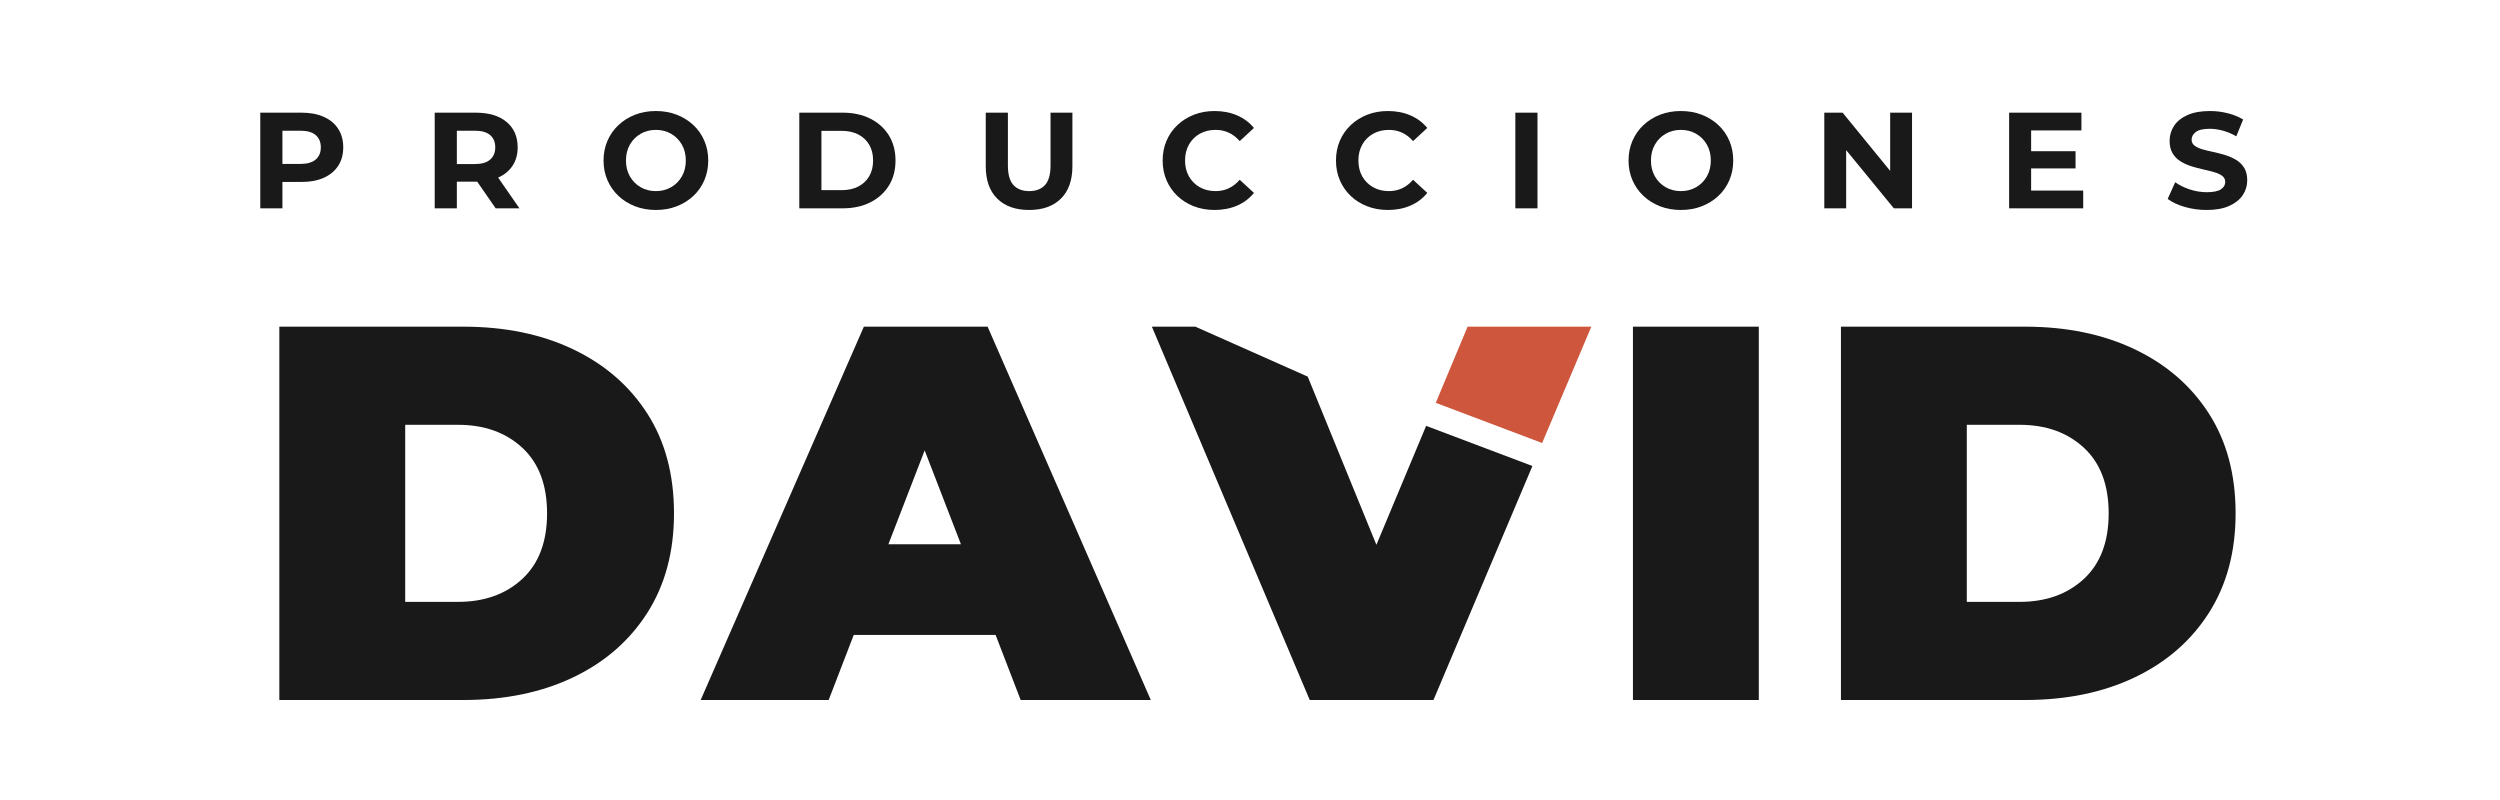
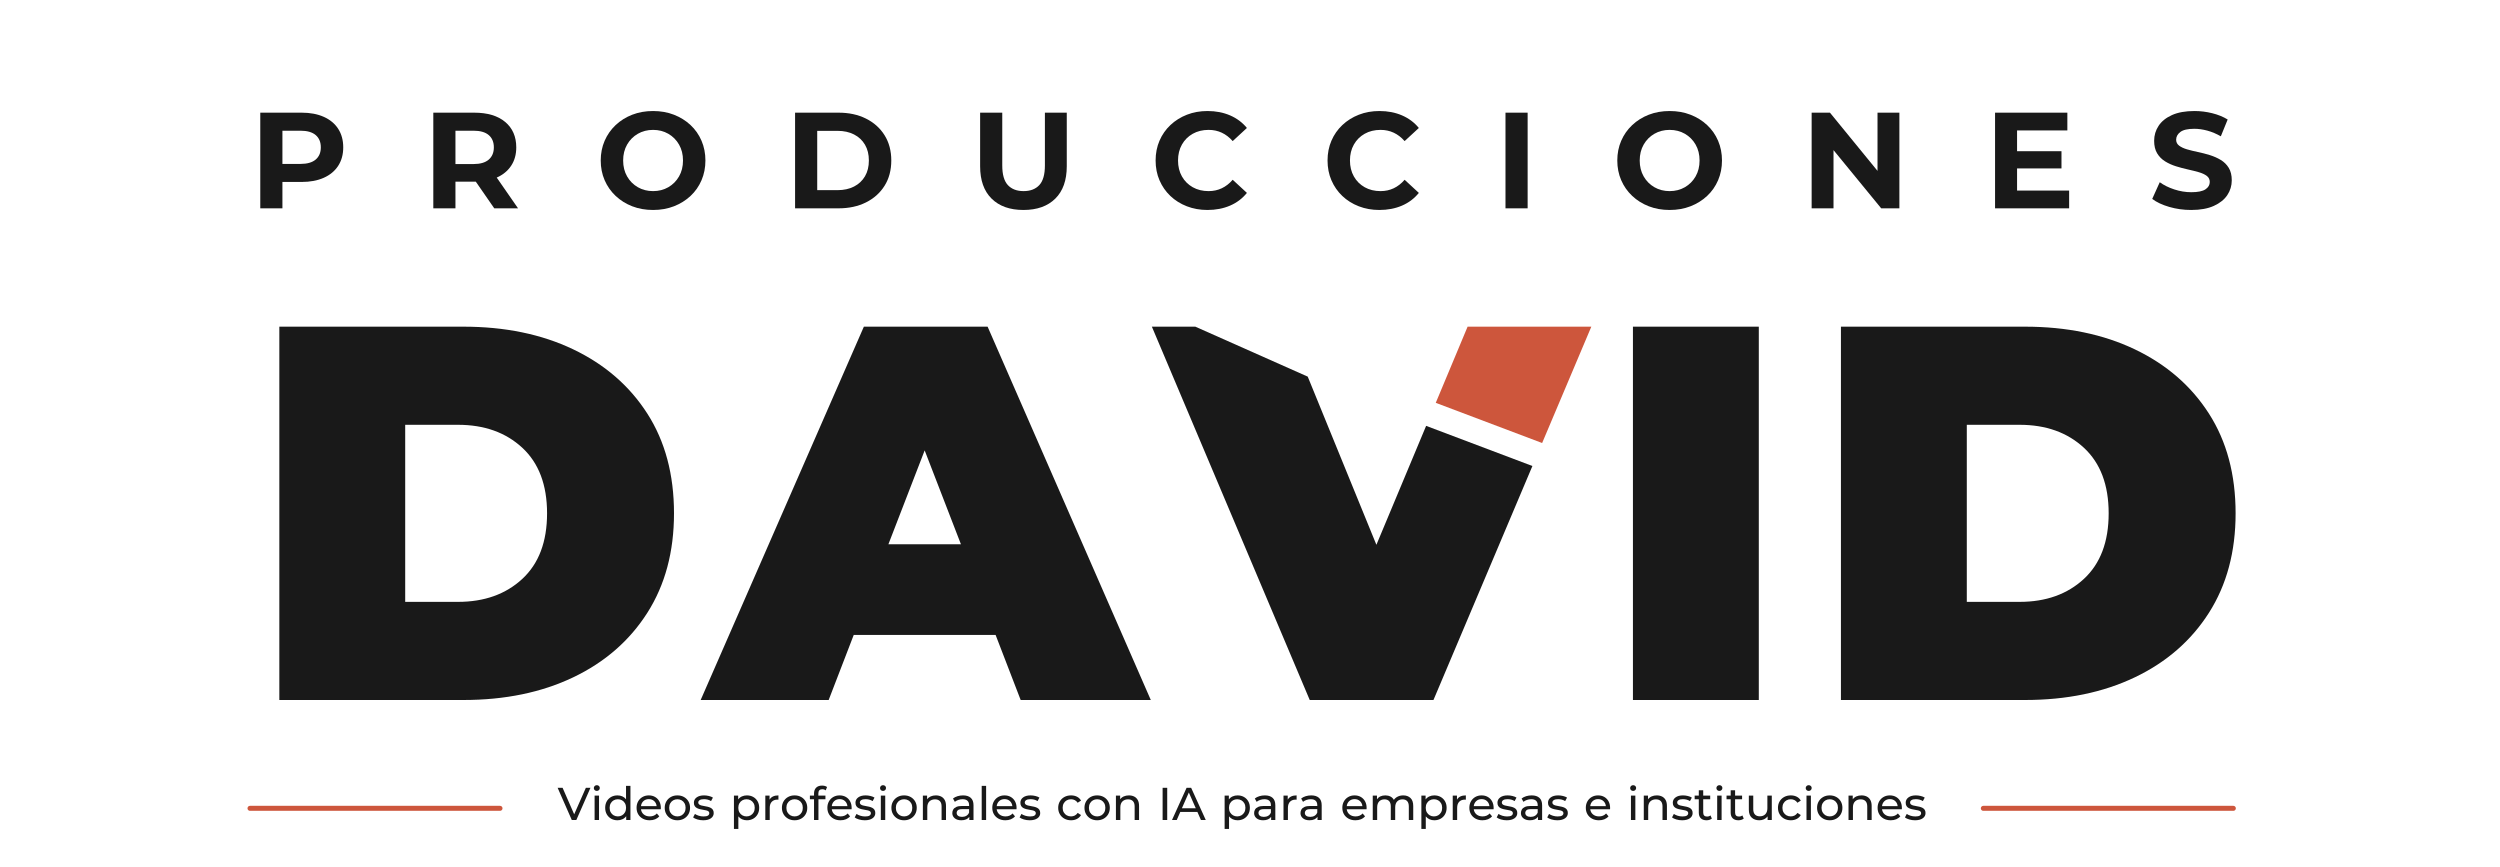
- <svg xmlns="http://www.w3.org/2000/svg" viewBox="0 0 1500 480" width="100%" height="100%">
+ <svg xmlns="http://www.w3.org/2000/svg" viewBox="0 0 1500 520" width="100%" height="100%">
  <defs>
    <clipPath id="v-shard">
      <polygon points="400,600 850,430 850,750 400,750" />
    </clipPath>
    <clipPath id="v-base">
      <polygon points="-50,-50 850,-50 850,380 400,550 -50,750" />
    </clipPath>
  </defs>
  <g fill="#191919">
    <path d="M83 0V700H386Q479 700 547.5 669.5Q616 639 653.0 582.0Q690 525 690 446Q690 368 653.0 311.0Q616 254 547.5 223.5Q479 193 386 193H245V0ZM245 325H377Q451 325 488.5 357.0Q526 389 526 446Q526 504 488.5 536.0Q451 568 377 568H245Z" transform="translate(149.36, 125) scale(0.082, -0.082)" />
-     <path d="M83 0V700H382Q528 700 609.0 632.0Q690 564 690 446Q690 368 652.5 311.5Q615 255 547 225L703 0H529L394 195Q390 195 386 195H245V0ZM245 324H377Q451 324 488.5 356.5Q526 389 526 446Q526 504 488.5 536.0Q451 568 377 568H245Z" transform="translate(254.02, 125) scale(0.082, -0.082)" />
-     <path d="M422 -12Q339 -12 269.5 15.0Q200 42 148.0 91.0Q96 140 67.5 206.0Q39 272 39 350Q39 428 67.5 494.0Q96 560 148.0 609.0Q200 658 269.5 685.0Q339 712 422 712Q505 712 574.5 685.0Q644 658 696.0 609.5Q748 561 776.5 494.5Q805 428 805 350Q805 272 776.5 205.5Q748 139 696.0 90.5Q644 42 574.5 15.0Q505 -12 422 -12ZM422 126Q484 126 533.5 154.5Q583 183 612.0 233.5Q641 284 641 350Q641 416 612.0 466.5Q583 517 533.5 545.5Q484 574 422 574Q360 574 310.5 545.5Q261 517 232.0 466.5Q203 416 203 350Q203 284 232.0 233.5Q261 183 310.5 154.5Q360 126 422 126Z" transform="translate(358.93, 125) scale(0.082, -0.082)" />
-     <path d="M83 0V700H401Q515 700 602.0 656.5Q689 613 738.0 534.5Q787 456 787 350Q787 244 738.0 165.5Q689 87 602.0 43.5Q515 0 401 0ZM245 133H393Q463 133 514.5 159.5Q566 186 594.5 234.5Q623 283 623 350Q623 417 594.5 465.5Q566 514 514.5 540.5Q463 567 393 567H245Z" transform="translate(472.77, 125) scale(0.082, -0.082)" />
-     <path d="M394 -12Q245 -12 161.0 71.0Q77 154 77 308V700H239V314Q239 214 280.0 170.0Q321 126 395 126Q469 126 510.0 170.0Q551 214 551 314V700H711V308Q711 154 627.0 71.0Q543 -12 394 -12Z" transform="translate(585.14, 125) scale(0.082, -0.082)" />
-     <path d="M418 -12Q337 -12 267.5 15.0Q198 42 147.0 90.5Q96 139 67.5 205.0Q39 271 39 350Q39 429 67.5 495.0Q96 561 147.5 609.5Q199 658 268.0 685.0Q337 712 419 712Q510 712 584.0 680.0Q658 648 707 588L603 492Q531 574 427 574Q361 574 310.5 545.5Q260 517 231.5 466.5Q203 416 203 350Q203 284 231.5 233.5Q260 183 310.5 154.5Q361 126 427 126Q531 126 603 209L707 113Q658 52 584.0 20.0Q510 -12 418 -12Z" transform="translate(694.39, 125) scale(0.082, -0.082)" />
-     <path d="M418 -12Q337 -12 267.5 15.0Q198 42 147.0 90.5Q96 139 67.5 205.0Q39 271 39 350Q39 429 67.5 495.0Q96 561 147.5 609.5Q199 658 268.0 685.0Q337 712 419 712Q510 712 584.0 680.0Q658 648 707 588L603 492Q531 574 427 574Q361 574 310.5 545.5Q260 517 231.5 466.5Q203 416 203 350Q203 284 231.5 233.5Q260 183 310.5 154.5Q361 126 427 126Q531 126 603 209L707 113Q658 52 584.0 20.0Q510 -12 418 -12Z" transform="translate(798.39, 125) scale(0.082, -0.082)" />
-     <path d="M83 0V700H245V0Z" transform="translate(902.40, 125) scale(0.082, -0.082)" />
-     <path d="M422 -12Q339 -12 269.5 15.0Q200 42 148.0 91.0Q96 140 67.5 206.0Q39 272 39 350Q39 428 67.5 494.0Q96 560 148.0 609.0Q200 658 269.5 685.0Q339 712 422 712Q505 712 574.5 685.0Q644 658 696.0 609.5Q748 561 776.5 494.5Q805 428 805 350Q805 272 776.5 205.5Q748 139 696.0 90.5Q644 42 574.5 15.0Q505 -12 422 -12ZM422 126Q484 126 533.5 154.5Q583 183 612.0 233.5Q641 284 641 350Q641 416 612.0 466.5Q583 517 533.5 545.5Q484 574 422 574Q360 574 310.5 545.5Q261 517 232.0 466.5Q203 416 203 350Q203 284 232.0 233.5Q261 183 310.5 154.5Q360 126 422 126Z" transform="translate(973.93, 125) scale(0.082, -0.082)" />
-     <path d="M83 0V700H217L565 274V700H725V0H592L243 426V0Z" transform="translate(1087.77, 125) scale(0.082, -0.082)" />
-     <path d="M83 0V700H612V570H244V418H569V292H244V130H625V0Z" transform="translate(1198.67, 125) scale(0.082, -0.082)" />
-     <path d="M313 -12Q229 -12 152.0 10.5Q75 33 28 69L83 191Q127 159 189.0 138.5Q251 118 314 118Q386 118 417.5 139.0Q449 160 449 193Q449 221 427.0 237.5Q405 254 368.5 264.5Q332 275 289.0 284.5Q246 294 202.5 307.5Q159 321 122.5 343.5Q86 366 64.0 402.5Q42 439 42 494Q42 554 74.5 603.5Q107 653 172.5 682.5Q238 712 337 712Q403 712 467.0 696.0Q531 680 580 650L530 527Q481 555 431.5 568.5Q382 582 336 582Q264 582 233.5 558.5Q203 535 203 502Q203 475 225.0 458.5Q247 442 283.0 431.5Q319 421 362.5 412.0Q406 403 449.5 389.5Q493 376 529.5 354.0Q566 332 588.0 296.0Q610 260 610 205Q610 146 577.5 97.0Q545 48 479.0 18.0Q413 -12 313 -12Z" transform="translate(1298.32, 125) scale(0.082, -0.082)" />
+     <path d="M83 0V700H382Q528 700 609.0 632.0Q690 564 690 446Q690 368 652.5 311.5Q615 255 547 225L703 0H529L394 195Q390 195 386 195H245V0ZM245 324H377Q451 324 488.5 356.5Q526 389 526 446Q526 504 488.5 536.0Q451 568 377 568H245Z" transform="translate(253.18, 125) scale(0.082, -0.082)" />
+     <path d="M422 -12Q339 -12 269.5 15.0Q200 42 148.0 91.0Q96 140 67.5 206.0Q39 272 39 350Q39 428 67.5 494.0Q96 560 148.0 609.0Q200 658 269.5 685.0Q339 712 422 712Q505 712 574.5 685.0Q644 658 696.0 609.5Q748 561 776.5 494.5Q805 428 805 350Q805 272 776.5 205.5Q748 139 696.0 90.5Q644 42 574.5 15.0Q505 -12 422 -12ZM422 126Q484 126 533.5 154.5Q583 183 612.0 233.5Q641 284 641 350Q641 416 612.0 466.5Q583 517 533.5 545.5Q484 574 422 574Q360 574 310.5 545.5Q261 517 232.0 466.5Q203 416 203 350Q203 284 232.0 233.5Q261 183 310.5 154.5Q360 126 422 126Z" transform="translate(357.24, 125) scale(0.082, -0.082)" />
+     <path d="M83 0V700H401Q515 700 602.0 656.5Q689 613 738.0 534.5Q787 456 787 350Q787 244 738.0 165.5Q689 87 602.0 43.5Q515 0 401 0ZM245 133H393Q463 133 514.5 159.5Q566 186 594.5 234.5Q623 283 623 350Q623 417 594.5 465.5Q566 514 514.5 540.5Q463 567 393 567H245Z" transform="translate(470.24, 125) scale(0.082, -0.082)" />
+     <path d="M394 -12Q245 -12 161.0 71.0Q77 154 77 308V700H239V314Q239 214 280.0 170.0Q321 126 395 126Q469 126 510.0 170.0Q551 214 551 314V700H711V308Q711 154 627.0 71.0Q543 -12 394 -12Z" transform="translate(581.76, 125) scale(0.082, -0.082)" />
+     <path d="M418 -12Q337 -12 267.5 15.0Q198 42 147.0 90.5Q96 139 67.5 205.0Q39 271 39 350Q39 429 67.5 495.0Q96 561 147.5 609.5Q199 658 268.0 685.0Q337 712 419 712Q510 712 584.0 680.0Q658 648 707 588L603 492Q531 574 427 574Q361 574 310.5 545.5Q260 517 231.5 466.5Q203 416 203 350Q203 284 231.5 233.5Q260 183 310.5 154.5Q361 126 427 126Q531 126 603 209L707 113Q658 52 584.0 20.0Q510 -12 418 -12Z" transform="translate(690.17, 125) scale(0.082, -0.082)" />
+     <path d="M418 -12Q337 -12 267.5 15.0Q198 42 147.0 90.5Q96 139 67.5 205.0Q39 271 39 350Q39 429 67.5 495.0Q96 561 147.5 609.5Q199 658 268.0 685.0Q337 712 419 712Q510 712 584.0 680.0Q658 648 707 588L603 492Q531 574 427 574Q361 574 310.5 545.5Q260 517 231.5 466.5Q203 416 203 350Q203 284 231.5 233.5Q260 183 310.5 154.5Q361 126 427 126Q531 126 603 209L707 113Q658 52 584.0 20.0Q510 -12 418 -12Z" transform="translate(793.33, 125) scale(0.082, -0.082)" />
+     <path d="M83 0V700H245V0Z" transform="translate(896.49, 125) scale(0.082, -0.082)" />
+     <path d="M422 -12Q339 -12 269.5 15.0Q200 42 148.0 91.0Q96 140 67.5 206.0Q39 272 39 350Q39 428 67.5 494.0Q96 560 148.0 609.0Q200 658 269.5 685.0Q339 712 422 712Q505 712 574.5 685.0Q644 658 696.0 609.5Q748 561 776.5 494.5Q805 428 805 350Q805 272 776.5 205.5Q748 139 696.0 90.5Q644 42 574.5 15.0Q505 -12 422 -12ZM422 126Q484 126 533.5 154.5Q583 183 612.0 233.5Q641 284 641 350Q641 416 612.0 466.5Q583 517 533.5 545.5Q484 574 422 574Q360 574 310.5 545.5Q261 517 232.0 466.5Q203 416 203 350Q203 284 232.0 233.5Q261 183 310.5 154.5Q360 126 422 126Z" transform="translate(967.18, 125) scale(0.082, -0.082)" />
+     <path d="M83 0V700H217L565 274V700H725V0H592L243 426V0Z" transform="translate(1080.18, 125) scale(0.082, -0.082)" />
+     <path d="M83 0V700H612V570H244V418H569V292H244V130H625V0Z" transform="translate(1190.23, 125) scale(0.082, -0.082)" />
+     <path d="M313 -12Q229 -12 152.0 10.5Q75 33 28 69L83 191Q127 159 189.0 138.5Q251 118 314 118Q386 118 417.5 139.0Q449 160 449 193Q449 221 427.0 237.5Q405 254 368.5 264.5Q332 275 289.0 284.5Q246 294 202.5 307.5Q159 321 122.5 343.5Q86 366 64.0 402.5Q42 439 42 494Q42 554 74.5 603.5Q107 653 172.5 682.5Q238 712 337 712Q403 712 467.0 696.0Q531 680 580 650L530 527Q481 555 431.5 568.5Q382 582 336 582Q264 582 233.5 558.5Q203 535 203 502Q203 475 225.0 458.5Q247 442 283.0 431.5Q319 421 362.5 412.0Q406 403 449.5 389.5Q493 376 529.5 354.0Q566 332 588.0 296.0Q610 260 610 205Q610 146 577.5 97.0Q545 48 479.0 18.0Q413 -12 313 -12Z" transform="translate(1289.04, 125) scale(0.082, -0.082)" />
  </g>
  <path d="M57 0V700H402Q519 700 608.0 657.5Q697 615 747.0 537.0Q797 459 797 350Q797 242 747.0 163.5Q697 85 608.0 42.5Q519 0 402 0ZM293 184H392Q466 184 512.5 227.0Q559 270 559 350Q559 430 512.5 473.0Q466 516 392 516H293Z" fill="#191919" transform="translate(149.36, 420) scale(0.32, -0.32)" />
  <path d="M-19 0 287 700H519L825 0H581L534 122H268L221 0ZM333 292H469L401 468Z" fill="#191919" transform="translate(426.48, 420) scale(0.32, -0.32)" />
  <g transform="translate(697.20, 420) scale(0.32, -0.32)">
    <path d="M277 0 -19 700H235L402 291L573 700H805L509 0Z" fill="#191919" clip-path="url(#v-base)" />
    <path d="M277 0 -19 700H235L402 291L573 700H805L509 0Z" fill="#CD563C" clip-path="url(#v-shard)" />
  </g>
  <path d="M57 0V700H293V0Z" fill="#191919" transform="translate(961.52, 420) scale(0.32, -0.32)" />
  <path d="M57 0V700H402Q519 700 608.0 657.5Q697 615 747.0 537.0Q797 459 797 350Q797 242 747.0 163.5Q697 85 608.0 42.5Q519 0 402 0ZM293 184H392Q466 184 512.5 227.0Q559 270 559 350Q559 430 512.5 473.0Q466 516 392 516H293Z" fill="#191919" transform="translate(1086.32, 420) scale(0.32, -0.32)" />
+   <line x1="150" y1="485" x2="300" y2="485" stroke="#CD563C" stroke-width="3" stroke-linecap="round" />
+   <g fill="#191919">
+     <path d="M307 0 -1 700H107L359 124L613 700H713L406 0Z" transform="translate(334.60, 492) scale(0.0276, -0.0276)" />
+     <path d="M91 0V530H187V0ZM139 632Q111 632 92.5 650.0Q74 668 74 694Q74 720 92.5 738.5Q111 757 139 757Q167 757 185.5 739.5Q204 722 204 696Q204 669 185.5 650.5Q167 632 139 632Z" transform="translate(354.25, 492) scale(0.0276, -0.0276)" />
+     <path d="M310 -6Q233 -6 172.5 28.0Q112 62 77.0 123.0Q42 184 42 265Q42 346 77.0 407.0Q112 468 172.5 501.5Q233 535 310 535Q366 535 414.0 514.0Q462 493 495 451V742H591V0H499V83Q466 39 417.0 16.5Q368 -6 310 -6ZM318 78Q368 78 408.5 101.5Q449 125 472.5 167.0Q496 209 496 265Q496 321 472.5 363.0Q449 405 408.5 428.0Q368 451 318 451Q267 451 226.5 428.0Q186 405 162.5 363.0Q139 321 139 265Q139 209 162.5 167.0Q186 125 226.5 101.5Q267 78 318 78Z" transform="translate(361.95, 492) scale(0.0276, -0.0276)" />
+     <path d="M327 -6Q242 -6 177.5 29.0Q113 64 77.5 125.0Q42 186 42 265Q42 344 76.5 405.0Q111 466 171.5 500.5Q232 535 308 535Q385 535 444.0 501.0Q503 467 536.5 405.5Q570 344 570 262Q570 256 569.5 248.0Q569 240 568 233H138Q147 163 199.0 120.5Q251 78 330 78Q426 78 483 142L536 80Q500 38 446.5 16.0Q393 -6 327 -6ZM138 302H478Q471 369 424.5 411.5Q378 454 308 454Q239 454 192.5 412.0Q146 370 138 302Z" transform="translate(380.78, 492) scale(0.0276, -0.0276)" />
+     <path d="M318 -6Q238 -6 176.0 29.0Q114 64 78.0 125.0Q42 186 42 265Q42 344 78.0 405.0Q114 466 176.0 500.5Q238 535 318 535Q397 535 459.5 500.5Q522 466 557.5 405.0Q593 344 593 265Q593 186 557.5 125.0Q522 64 459.5 29.0Q397 -6 318 -6ZM318 78Q369 78 409.5 101.5Q450 125 473.0 167.0Q496 209 496 265Q496 321 473.0 363.0Q450 405 409.5 428.0Q369 451 318 451Q267 451 226.5 428.0Q186 405 162.5 363.0Q139 321 139 265Q139 209 162.5 167.0Q186 125 226.5 101.5Q267 78 318 78Z" transform="translate(397.67, 492) scale(0.0276, -0.0276)" />
+     <path d="M243 -6Q177 -6 117.0 12.0Q57 30 24 56L64 132Q98 108 148.0 92.5Q198 77 250 77Q317 77 346.5 96.0Q376 115 376 149Q376 174 358.0 188.0Q340 202 310.0 209.0Q280 216 244.5 221.5Q209 227 173.0 235.5Q137 244 107.0 259.5Q77 275 59.0 303.0Q41 331 41 376Q41 447 100.5 491.0Q160 535 262 535Q314 535 367.5 522.0Q421 509 455 487L414 411Q378 434 339.0 443.5Q300 453 261 453Q198 453 167.0 432.5Q136 412 136 380Q136 354 154.5 339.0Q173 324 202.5 316.0Q232 308 268.0 302.5Q304 297 339.5 288.5Q375 280 405.0 265.0Q435 250 453.5 222.5Q472 195 472 151Q472 79 410.5 36.5Q349 -6 243 -6Z" transform="translate(415.20, 492) scale(0.0276, -0.0276)" />
+     <path d="M372 -6Q316 -6 268.0 15.5Q220 37 187 79V-194H91V530H183V447Q216 491 265.0 513.0Q314 535 372 535Q449 535 509.5 501.5Q570 468 605.0 407.0Q640 346 640 265Q640 184 605.0 123.0Q570 62 509.5 28.0Q449 -6 372 -6ZM364 78Q415 78 455.5 101.5Q496 125 519.5 166.5Q543 208 543 265Q543 321 519.5 363.0Q496 405 455.5 428.0Q415 451 364 451Q314 451 273.5 428.0Q233 405 209.5 363.0Q186 321 186 265Q186 208 209.5 166.5Q233 125 273.5 101.5Q314 78 364 78Z" transform="translate(437.85, 492) scale(0.0276, -0.0276)" />
+     <path d="M91 0V530H183V442Q236 535 376 535V442Q370 442 364.5 442.5Q359 443 354 443Q277 443 232.0 397.0Q187 351 187 264V0Z" transform="translate(456.68, 492) scale(0.0276, -0.0276)" />
+     <path d="M318 -6Q238 -6 176.0 29.0Q114 64 78.0 125.0Q42 186 42 265Q42 344 78.0 405.0Q114 466 176.0 500.5Q238 535 318 535Q397 535 459.5 500.5Q522 466 557.5 405.0Q593 344 593 265Q593 186 557.5 125.0Q522 64 459.5 29.0Q397 -6 318 -6ZM318 78Q369 78 409.5 101.5Q450 125 473.0 167.0Q496 209 496 265Q496 321 473.0 363.0Q450 405 409.5 428.0Q369 451 318 451Q267 451 226.5 428.0Q186 405 162.5 363.0Q139 321 139 265Q139 209 162.5 167.0Q186 125 226.5 101.5Q267 78 318 78Z" transform="translate(467.99, 492) scale(0.0276, -0.0276)" />
+     <path d="M105 0V451H15V530H105V577Q105 655 150.0 701.5Q195 748 280 748Q311 748 339.5 740.5Q368 733 388 717L359 644Q327 669 285 669Q199 669 199 576V530H353V451H201V0Z" transform="translate(485.52, 492) scale(0.0276, -0.0276)" />
+     <path d="M327 -6Q242 -6 177.5 29.0Q113 64 77.5 125.0Q42 186 42 265Q42 344 76.5 405.0Q111 466 171.5 500.5Q232 535 308 535Q385 535 444.0 501.0Q503 467 536.5 405.5Q570 344 570 262Q570 256 569.5 248.0Q569 240 568 233H138Q147 163 199.0 120.5Q251 78 330 78Q426 78 483 142L536 80Q500 38 446.5 16.0Q393 -6 327 -6ZM138 302H478Q471 369 424.5 411.5Q378 454 308 454Q239 454 192.5 412.0Q146 370 138 302Z" transform="translate(495.26, 492) scale(0.0276, -0.0276)" />
+     <path d="M243 -6Q177 -6 117.0 12.0Q57 30 24 56L64 132Q98 108 148.0 92.5Q198 77 250 77Q317 77 346.5 96.0Q376 115 376 149Q376 174 358.0 188.0Q340 202 310.0 209.0Q280 216 244.5 221.5Q209 227 173.0 235.5Q137 244 107.0 259.5Q77 275 59.0 303.0Q41 331 41 376Q41 447 100.5 491.0Q160 535 262 535Q314 535 367.5 522.0Q421 509 455 487L414 411Q378 434 339.0 443.5Q300 453 261 453Q198 453 167.0 432.5Q136 412 136 380Q136 354 154.5 339.0Q173 324 202.5 316.0Q232 308 268.0 302.5Q304 297 339.5 288.5Q375 280 405.0 265.0Q435 250 453.5 222.5Q472 195 472 151Q472 79 410.5 36.5Q349 -6 243 -6Z" transform="translate(512.15, 492) scale(0.0276, -0.0276)" />
+     <path d="M91 0V530H187V0ZM139 632Q111 632 92.5 650.0Q74 668 74 694Q74 720 92.5 738.5Q111 757 139 757Q167 757 185.5 739.5Q204 722 204 696Q204 669 185.5 650.5Q167 632 139 632Z" transform="translate(525.98, 492) scale(0.0276, -0.0276)" />
+     <path d="M318 -6Q238 -6 176.0 29.0Q114 64 78.0 125.0Q42 186 42 265Q42 344 78.0 405.0Q114 466 176.0 500.5Q238 535 318 535Q397 535 459.5 500.5Q522 466 557.5 405.0Q593 344 593 265Q593 186 557.5 125.0Q522 64 459.5 29.0Q397 -6 318 -6ZM318 78Q369 78 409.5 101.5Q450 125 473.0 167.0Q496 209 496 265Q496 321 473.0 363.0Q450 405 409.5 428.0Q369 451 318 451Q267 451 226.5 428.0Q186 405 162.5 363.0Q139 321 139 265Q139 209 162.5 167.0Q186 125 226.5 101.5Q267 78 318 78Z" transform="translate(533.68, 492) scale(0.0276, -0.0276)" />
+     <path d="M91 0V530H183V450Q213 491 262.0 513.0Q311 535 374 535Q438 535 488.0 510.0Q538 485 566.0 434.0Q594 383 594 305V0H498V294Q498 372 460.5 410.5Q423 449 355 449Q279 449 233.0 404.0Q187 359 187 273V0Z" transform="translate(551.21, 492) scale(0.0276, -0.0276)" />
+     <path d="M420 0V69Q396 34 352.0 14.0Q308 -6 246 -6Q156 -6 103.0 37.5Q50 81 50 150Q50 193 70.5 228.0Q91 263 137.5 284.0Q184 305 263 305H415V324Q415 385 379.5 418.5Q344 452 273 452Q226 452 181.0 436.5Q136 421 105 395L65 467Q106 500 163.5 517.5Q221 535 284 535Q393 535 452.0 481.5Q511 428 511 320V0ZM415 162V236H267Q195 236 170.0 212.0Q145 188 145 154Q145 114 176.0 91.0Q207 68 262 68Q316 68 356.5 92.0Q397 116 415 162Z" transform="translate(570.00, 492) scale(0.0276, -0.0276)" />
+     <path d="M91 0V742H187V0Z" transform="translate(586.51, 492) scale(0.0276, -0.0276)" />
+     <path d="M327 -6Q242 -6 177.5 29.0Q113 64 77.5 125.0Q42 186 42 265Q42 344 76.5 405.0Q111 466 171.5 500.5Q232 535 308 535Q385 535 444.0 501.0Q503 467 536.5 405.5Q570 344 570 262Q570 256 569.5 248.0Q569 240 568 233H138Q147 163 199.0 120.5Q251 78 330 78Q426 78 483 142L536 80Q500 38 446.5 16.0Q393 -6 327 -6ZM138 302H478Q471 369 424.5 411.5Q378 454 308 454Q239 454 192.5 412.0Q146 370 138 302Z" transform="translate(594.21, 492) scale(0.0276, -0.0276)" />
+     <path d="M243 -6Q177 -6 117.0 12.0Q57 30 24 56L64 132Q98 108 148.0 92.5Q198 77 250 77Q317 77 346.5 96.0Q376 115 376 149Q376 174 358.0 188.0Q340 202 310.0 209.0Q280 216 244.5 221.5Q209 227 173.0 235.5Q137 244 107.0 259.5Q77 275 59.0 303.0Q41 331 41 376Q41 447 100.5 491.0Q160 535 262 535Q314 535 367.5 522.0Q421 509 455 487L414 411Q378 434 339.0 443.5Q300 453 261 453Q198 453 167.0 432.5Q136 412 136 380Q136 354 154.5 339.0Q173 324 202.5 316.0Q232 308 268.0 302.5Q304 297 339.5 288.5Q375 280 405.0 265.0Q435 250 453.5 222.5Q472 195 472 151Q472 79 410.5 36.5Q349 -6 243 -6Z" transform="translate(611.10, 492) scale(0.0276, -0.0276)" />
+     <path d="M322 -6Q240 -6 177.0 29.0Q114 64 78.0 125.0Q42 186 42 265Q42 344 78.0 405.0Q114 466 177.0 500.5Q240 535 322 535Q393 535 450.0 506.5Q507 478 538 422L465 375Q439 414 401.5 432.5Q364 451 321 451Q269 451 228.0 428.0Q187 405 163.0 363.5Q139 322 139 265Q139 208 163.0 166.0Q187 124 228.0 101.0Q269 78 321 78Q364 78 401.5 96.5Q439 115 465 154L538 108Q507 53 450.0 23.5Q393 -6 322 -6Z" transform="translate(633.76, 492) scale(0.0276, -0.0276)" />
+     <path d="M318 -6Q238 -6 176.0 29.0Q114 64 78.0 125.0Q42 186 42 265Q42 344 78.0 405.0Q114 466 176.0 500.5Q238 535 318 535Q397 535 459.5 500.5Q522 466 557.5 405.0Q593 344 593 265Q593 186 557.5 125.0Q522 64 459.5 29.0Q397 -6 318 -6ZM318 78Q369 78 409.5 101.5Q450 125 473.0 167.0Q496 209 496 265Q496 321 473.0 363.0Q450 405 409.5 428.0Q369 451 318 451Q267 451 226.5 428.0Q186 405 162.5 363.0Q139 321 139 265Q139 209 162.5 167.0Q186 125 226.5 101.5Q267 78 318 78Z" transform="translate(649.52, 492) scale(0.0276, -0.0276)" />
+     <path d="M91 0V530H183V450Q213 491 262.0 513.0Q311 535 374 535Q438 535 488.0 510.0Q538 485 566.0 434.0Q594 383 594 305V0H498V294Q498 372 460.5 410.5Q423 449 355 449Q279 449 233.0 404.0Q187 359 187 273V0Z" transform="translate(667.04, 492) scale(0.0276, -0.0276)" />
+     <path d="M105 0V700H205V0Z" transform="translate(694.67, 492) scale(0.0276, -0.0276)" />
+     <path d="M-1 0 316 700H415L733 0H628L551 175H179L102 0ZM214 255H516L365 598Z" transform="translate(703.23, 492) scale(0.0276, -0.0276)" />
+     <path d="M372 -6Q316 -6 268.0 15.5Q220 37 187 79V-194H91V530H183V447Q216 491 265.0 513.0Q314 535 372 535Q449 535 509.5 501.5Q570 468 605.0 407.0Q640 346 640 265Q640 184 605.0 123.0Q570 62 509.5 28.0Q449 -6 372 -6ZM364 78Q415 78 455.5 101.5Q496 125 519.5 166.5Q543 208 543 265Q543 321 519.5 363.0Q496 405 455.5 428.0Q415 451 364 451Q314 451 273.5 428.0Q233 405 209.5 363.0Q186 321 186 265Q186 208 209.5 166.5Q233 125 273.5 101.5Q314 78 364 78Z" transform="translate(732.26, 492) scale(0.0276, -0.0276)" />
+     <path d="M420 0V69Q396 34 352.0 14.0Q308 -6 246 -6Q156 -6 103.0 37.5Q50 81 50 150Q50 193 70.5 228.0Q91 263 137.5 284.0Q184 305 263 305H415V324Q415 385 379.5 418.5Q344 452 273 452Q226 452 181.0 436.5Q136 421 105 395L65 467Q106 500 163.5 517.5Q221 535 284 535Q393 535 452.0 481.5Q511 428 511 320V0ZM415 162V236H267Q195 236 170.0 212.0Q145 188 145 154Q145 114 176.0 91.0Q207 68 262 68Q316 68 356.5 92.0Q397 116 415 162Z" transform="translate(751.09, 492) scale(0.0276, -0.0276)" />
+     <path d="M91 0V530H183V442Q236 535 376 535V442Q370 442 364.5 442.5Q359 443 354 443Q277 443 232.0 397.0Q187 351 187 264V0Z" transform="translate(767.59, 492) scale(0.0276, -0.0276)" />
+     <path d="M420 0V69Q396 34 352.0 14.0Q308 -6 246 -6Q156 -6 103.0 37.5Q50 81 50 150Q50 193 70.5 228.0Q91 263 137.5 284.0Q184 305 263 305H415V324Q415 385 379.5 418.5Q344 452 273 452Q226 452 181.0 436.5Q136 421 105 395L65 467Q106 500 163.5 517.5Q221 535 284 535Q393 535 452.0 481.5Q511 428 511 320V0ZM415 162V236H267Q195 236 170.0 212.0Q145 188 145 154Q145 114 176.0 91.0Q207 68 262 68Q316 68 356.5 92.0Q397 116 415 162Z" transform="translate(778.91, 492) scale(0.0276, -0.0276)" />
+     <path d="M327 -6Q242 -6 177.5 29.0Q113 64 77.5 125.0Q42 186 42 265Q42 344 76.5 405.0Q111 466 171.5 500.5Q232 535 308 535Q385 535 444.0 501.0Q503 467 536.5 405.5Q570 344 570 262Q570 256 569.5 248.0Q569 240 568 233H138Q147 163 199.0 120.5Q251 78 330 78Q426 78 483 142L536 80Q500 38 446.5 16.0Q393 -6 327 -6ZM138 302H478Q471 369 424.5 411.5Q378 454 308 454Q239 454 192.5 412.0Q146 370 138 302Z" transform="translate(804.24, 492) scale(0.0276, -0.0276)" />
+     <path d="M91 0V530H183V451Q243 535 366 535Q427 535 475.0 510.5Q523 486 550 437Q580 482 633.5 508.5Q687 535 754 535Q851 535 911.0 478.5Q971 422 971 305V0H875V294Q875 372 839.0 410.5Q803 449 738 449Q666 449 622.5 404.0Q579 359 579 273V0H483V294Q483 372 447.0 410.5Q411 449 346 449Q274 449 230.5 404.0Q187 359 187 273V0Z" transform="translate(821.14, 492) scale(0.0276, -0.0276)" />
+     <path d="M372 -6Q316 -6 268.0 15.5Q220 37 187 79V-194H91V530H183V447Q216 491 265.0 513.0Q314 535 372 535Q449 535 509.5 501.5Q570 468 605.0 407.0Q640 346 640 265Q640 184 605.0 123.0Q570 62 509.5 28.0Q449 -6 372 -6ZM364 78Q415 78 455.5 101.5Q496 125 519.5 166.5Q543 208 543 265Q543 321 519.5 363.0Q496 405 455.5 428.0Q415 451 364 451Q314 451 273.5 428.0Q233 405 209.5 363.0Q186 321 186 265Q186 208 209.5 166.5Q233 125 273.5 101.5Q314 78 364 78Z" transform="translate(850.31, 492) scale(0.0276, -0.0276)" />
+     <path d="M91 0V530H183V442Q236 535 376 535V442Q370 442 364.5 442.5Q359 443 354 443Q277 443 232.0 397.0Q187 351 187 264V0Z" transform="translate(869.13, 492) scale(0.0276, -0.0276)" />
+     <path d="M327 -6Q242 -6 177.5 29.0Q113 64 77.5 125.0Q42 186 42 265Q42 344 76.5 405.0Q111 466 171.5 500.5Q232 535 308 535Q385 535 444.0 501.0Q503 467 536.5 405.5Q570 344 570 262Q570 256 569.5 248.0Q569 240 568 233H138Q147 163 199.0 120.5Q251 78 330 78Q426 78 483 142L536 80Q500 38 446.5 16.0Q393 -6 327 -6ZM138 302H478Q471 369 424.5 411.5Q378 454 308 454Q239 454 192.5 412.0Q146 370 138 302Z" transform="translate(880.45, 492) scale(0.0276, -0.0276)" />
+     <path d="M243 -6Q177 -6 117.0 12.0Q57 30 24 56L64 132Q98 108 148.0 92.5Q198 77 250 77Q317 77 346.5 96.0Q376 115 376 149Q376 174 358.0 188.0Q340 202 310.0 209.0Q280 216 244.5 221.5Q209 227 173.0 235.5Q137 244 107.0 259.5Q77 275 59.0 303.0Q41 331 41 376Q41 447 100.5 491.0Q160 535 262 535Q314 535 367.5 522.0Q421 509 455 487L414 411Q378 434 339.0 443.5Q300 453 261 453Q198 453 167.0 432.5Q136 412 136 380Q136 354 154.5 339.0Q173 324 202.5 316.0Q232 308 268.0 302.5Q304 297 339.5 288.5Q375 280 405.0 265.0Q435 250 453.5 222.5Q472 195 472 151Q472 79 410.5 36.5Q349 -6 243 -6Z" transform="translate(897.34, 492) scale(0.0276, -0.0276)" />
+     <path d="M420 0V69Q396 34 352.0 14.0Q308 -6 246 -6Q156 -6 103.0 37.5Q50 81 50 150Q50 193 70.5 228.0Q91 263 137.5 284.0Q184 305 263 305H415V324Q415 385 379.5 418.5Q344 452 273 452Q226 452 181.0 436.5Q136 421 105 395L65 467Q106 500 163.5 517.5Q221 535 284 535Q393 535 452.0 481.5Q511 428 511 320V0ZM415 162V236H267Q195 236 170.0 212.0Q145 188 145 154Q145 114 176.0 91.0Q207 68 262 68Q316 68 356.5 92.0Q397 116 415 162Z" transform="translate(911.17, 492) scale(0.0276, -0.0276)" />
+     <path d="M243 -6Q177 -6 117.0 12.0Q57 30 24 56L64 132Q98 108 148.0 92.5Q198 77 250 77Q317 77 346.5 96.0Q376 115 376 149Q376 174 358.0 188.0Q340 202 310.0 209.0Q280 216 244.5 221.5Q209 227 173.0 235.5Q137 244 107.0 259.5Q77 275 59.0 303.0Q41 331 41 376Q41 447 100.5 491.0Q160 535 262 535Q314 535 367.5 522.0Q421 509 455 487L414 411Q378 434 339.0 443.5Q300 453 261 453Q198 453 167.0 432.5Q136 412 136 380Q136 354 154.5 339.0Q173 324 202.5 316.0Q232 308 268.0 302.5Q304 297 339.5 288.5Q375 280 405.0 265.0Q435 250 453.5 222.5Q472 195 472 151Q472 79 410.5 36.5Q349 -6 243 -6Z" transform="translate(927.67, 492) scale(0.0276, -0.0276)" />
+     <path d="M327 -6Q242 -6 177.5 29.0Q113 64 77.5 125.0Q42 186 42 265Q42 344 76.5 405.0Q111 466 171.5 500.5Q232 535 308 535Q385 535 444.0 501.0Q503 467 536.5 405.5Q570 344 570 262Q570 256 569.5 248.0Q569 240 568 233H138Q147 163 199.0 120.5Q251 78 330 78Q426 78 483 142L536 80Q500 38 446.5 16.0Q393 -6 327 -6ZM138 302H478Q471 369 424.5 411.5Q378 454 308 454Q239 454 192.5 412.0Q146 370 138 302Z" transform="translate(950.33, 492) scale(0.0276, -0.0276)" />
+     <path d="M91 0V530H187V0ZM139 632Q111 632 92.5 650.0Q74 668 74 694Q74 720 92.5 738.5Q111 757 139 757Q167 757 185.5 739.5Q204 722 204 696Q204 669 185.5 650.5Q167 632 139 632Z" transform="translate(976.05, 492) scale(0.0276, -0.0276)" />
+     <path d="M91 0V530H183V450Q213 491 262.0 513.0Q311 535 374 535Q438 535 488.0 510.0Q538 485 566.0 434.0Q594 383 594 305V0H498V294Q498 372 460.5 410.5Q423 449 355 449Q279 449 233.0 404.0Q187 359 187 273V0Z" transform="translate(983.76, 492) scale(0.0276, -0.0276)" />
+     <path d="M243 -6Q177 -6 117.0 12.0Q57 30 24 56L64 132Q98 108 148.0 92.5Q198 77 250 77Q317 77 346.5 96.0Q376 115 376 149Q376 174 358.0 188.0Q340 202 310.0 209.0Q280 216 244.5 221.5Q209 227 173.0 235.5Q137 244 107.0 259.5Q77 275 59.0 303.0Q41 331 41 376Q41 447 100.5 491.0Q160 535 262 535Q314 535 367.5 522.0Q421 509 455 487L414 411Q378 434 339.0 443.5Q300 453 261 453Q198 453 167.0 432.5Q136 412 136 380Q136 354 154.5 339.0Q173 324 202.5 316.0Q232 308 268.0 302.5Q304 297 339.5 288.5Q375 280 405.0 265.0Q435 250 453.5 222.5Q472 195 472 151Q472 79 410.5 36.5Q349 -6 243 -6Z" transform="translate(1002.55, 492) scale(0.0276, -0.0276)" />
+     <path d="M273 -6Q193 -6 149.0 37.0Q105 80 105 160V451H15V530H105V646H201V530H353V451H201V164Q201 75 284 75Q329 75 359 100L389 31Q367 13 336.5 3.5Q306 -6 273 -6Z" transform="translate(1016.38, 492) scale(0.0276, -0.0276)" />
+     <path d="M91 0V530H187V0ZM139 632Q111 632 92.5 650.0Q74 668 74 694Q74 720 92.5 738.5Q111 757 139 757Q167 757 185.5 739.5Q204 722 204 696Q204 669 185.5 650.5Q167 632 139 632Z" transform="translate(1027.80, 492) scale(0.0276, -0.0276)" />
+     <path d="M273 -6Q193 -6 149.0 37.0Q105 80 105 160V451H15V530H105V646H201V530H353V451H201V164Q201 75 284 75Q329 75 359 100L389 31Q367 13 336.5 3.5Q306 -6 273 -6Z" transform="translate(1035.51, 492) scale(0.0276, -0.0276)" />
+     <path d="M314 -6Q212 -6 149.0 51.0Q86 108 86 225V530H182V236Q182 158 219.5 119.0Q257 80 325 80Q400 80 444.5 125.5Q489 171 489 256V530H585V0H494V79Q464 38 417.0 16.0Q370 -6 314 -6Z" transform="translate(1046.93, 492) scale(0.0276, -0.0276)" />
+     <path d="M322 -6Q240 -6 177.0 29.0Q114 64 78.0 125.0Q42 186 42 265Q42 344 78.0 405.0Q114 466 177.0 500.5Q240 535 322 535Q393 535 450.0 506.5Q507 478 538 422L465 375Q439 414 401.5 432.5Q364 451 321 451Q269 451 228.0 428.0Q187 405 163.0 363.5Q139 322 139 265Q139 208 163.0 166.0Q187 124 228.0 101.0Q269 78 321 78Q364 78 401.5 96.5Q439 115 465 154L538 108Q507 53 450.0 23.5Q393 -6 322 -6Z" transform="translate(1065.62, 492) scale(0.0276, -0.0276)" />
+     <path d="M91 0V530H187V0ZM139 632Q111 632 92.5 650.0Q74 668 74 694Q74 720 92.5 738.5Q111 757 139 757Q167 757 185.5 739.5Q204 722 204 696Q204 669 185.5 650.5Q167 632 139 632Z" transform="translate(1081.38, 492) scale(0.0276, -0.0276)" />
+     <path d="M318 -6Q238 -6 176.0 29.0Q114 64 78.0 125.0Q42 186 42 265Q42 344 78.0 405.0Q114 466 176.0 500.5Q238 535 318 535Q397 535 459.5 500.5Q522 466 557.5 405.0Q593 344 593 265Q593 186 557.5 125.0Q522 64 459.5 29.0Q397 -6 318 -6ZM318 78Q369 78 409.5 101.5Q450 125 473.0 167.0Q496 209 496 265Q496 321 473.0 363.0Q450 405 409.5 428.0Q369 451 318 451Q267 451 226.5 428.0Q186 405 162.5 363.0Q139 321 139 265Q139 209 162.5 167.0Q186 125 226.5 101.5Q267 78 318 78Z" transform="translate(1089.08, 492) scale(0.0276, -0.0276)" />
+     <path d="M91 0V530H183V450Q213 491 262.0 513.0Q311 535 374 535Q438 535 488.0 510.0Q538 485 566.0 434.0Q594 383 594 305V0H498V294Q498 372 460.5 410.5Q423 449 355 449Q279 449 233.0 404.0Q187 359 187 273V0Z" transform="translate(1106.60, 492) scale(0.0276, -0.0276)" />
+     <path d="M327 -6Q242 -6 177.5 29.0Q113 64 77.5 125.0Q42 186 42 265Q42 344 76.5 405.0Q111 466 171.5 500.5Q232 535 308 535Q385 535 444.0 501.0Q503 467 536.5 405.5Q570 344 570 262Q570 256 569.5 248.0Q569 240 568 233H138Q147 163 199.0 120.5Q251 78 330 78Q426 78 483 142L536 80Q500 38 446.5 16.0Q393 -6 327 -6ZM138 302H478Q471 369 424.5 411.5Q378 454 308 454Q239 454 192.5 412.0Q146 370 138 302Z" transform="translate(1125.40, 492) scale(0.0276, -0.0276)" />
+     <path d="M243 -6Q177 -6 117.0 12.0Q57 30 24 56L64 132Q98 108 148.0 92.5Q198 77 250 77Q317 77 346.5 96.0Q376 115 376 149Q376 174 358.0 188.0Q340 202 310.0 209.0Q280 216 244.5 221.5Q209 227 173.0 235.5Q137 244 107.0 259.5Q77 275 59.0 303.0Q41 331 41 376Q41 447 100.5 491.0Q160 535 262 535Q314 535 367.5 522.0Q421 509 455 487L414 411Q378 434 339.0 443.5Q300 453 261 453Q198 453 167.0 432.5Q136 412 136 380Q136 354 154.5 339.0Q173 324 202.5 316.0Q232 308 268.0 302.5Q304 297 339.5 288.5Q375 280 405.0 265.0Q435 250 453.5 222.5Q472 195 472 151Q472 79 410.5 36.5Q349 -6 243 -6Z" transform="translate(1142.29, 492) scale(0.0276, -0.0276)" />
+   </g>
+   <line x1="1190" y1="485" x2="1340" y2="485" stroke="#CD563C" stroke-width="3" stroke-linecap="round" />
</svg>
